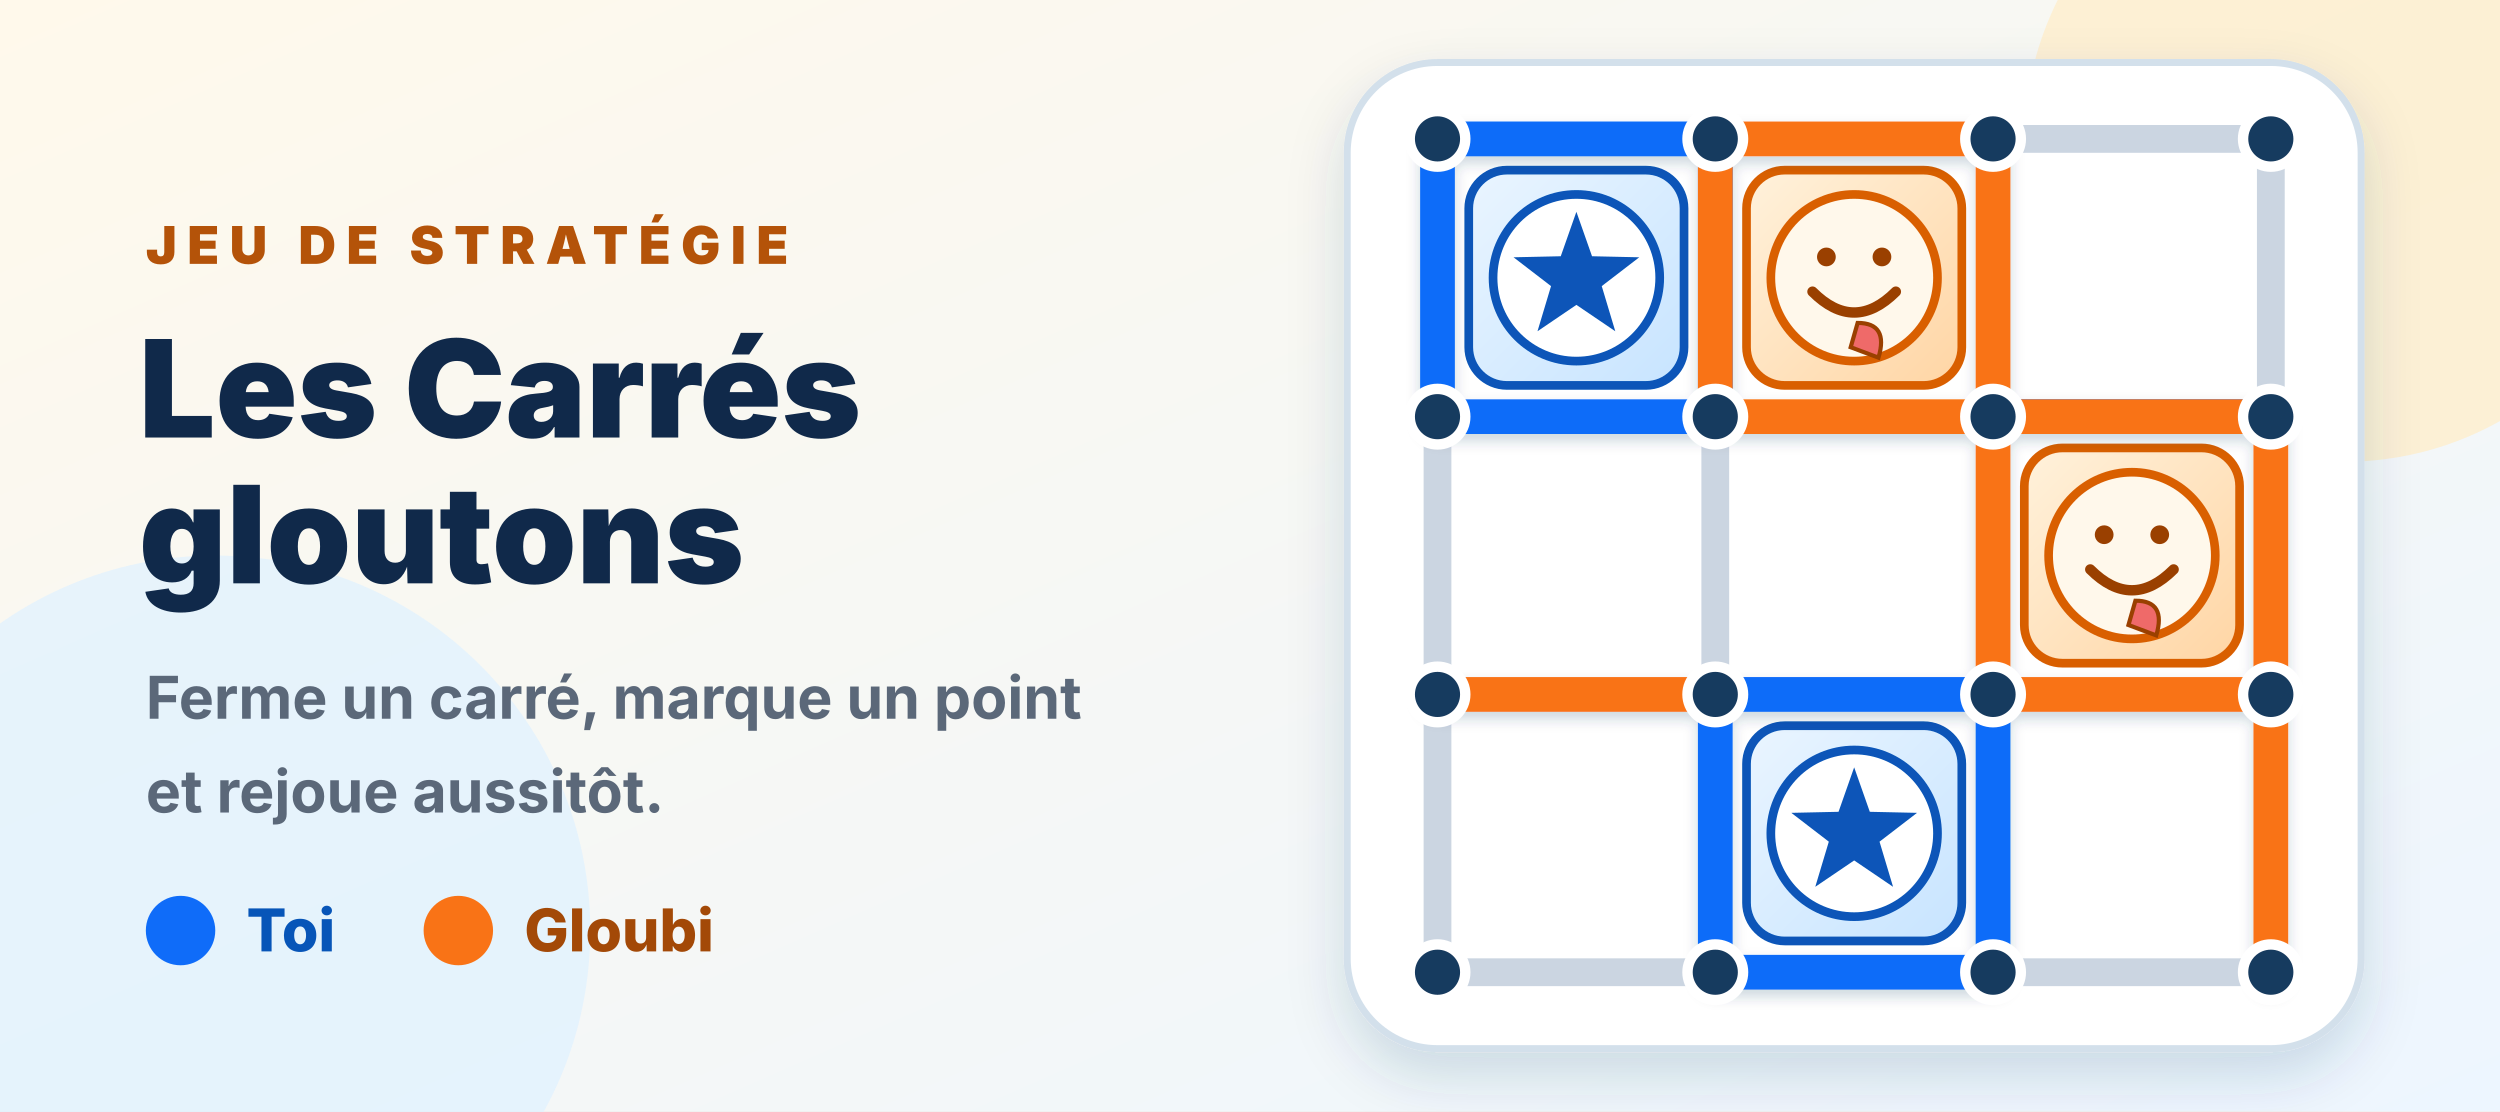
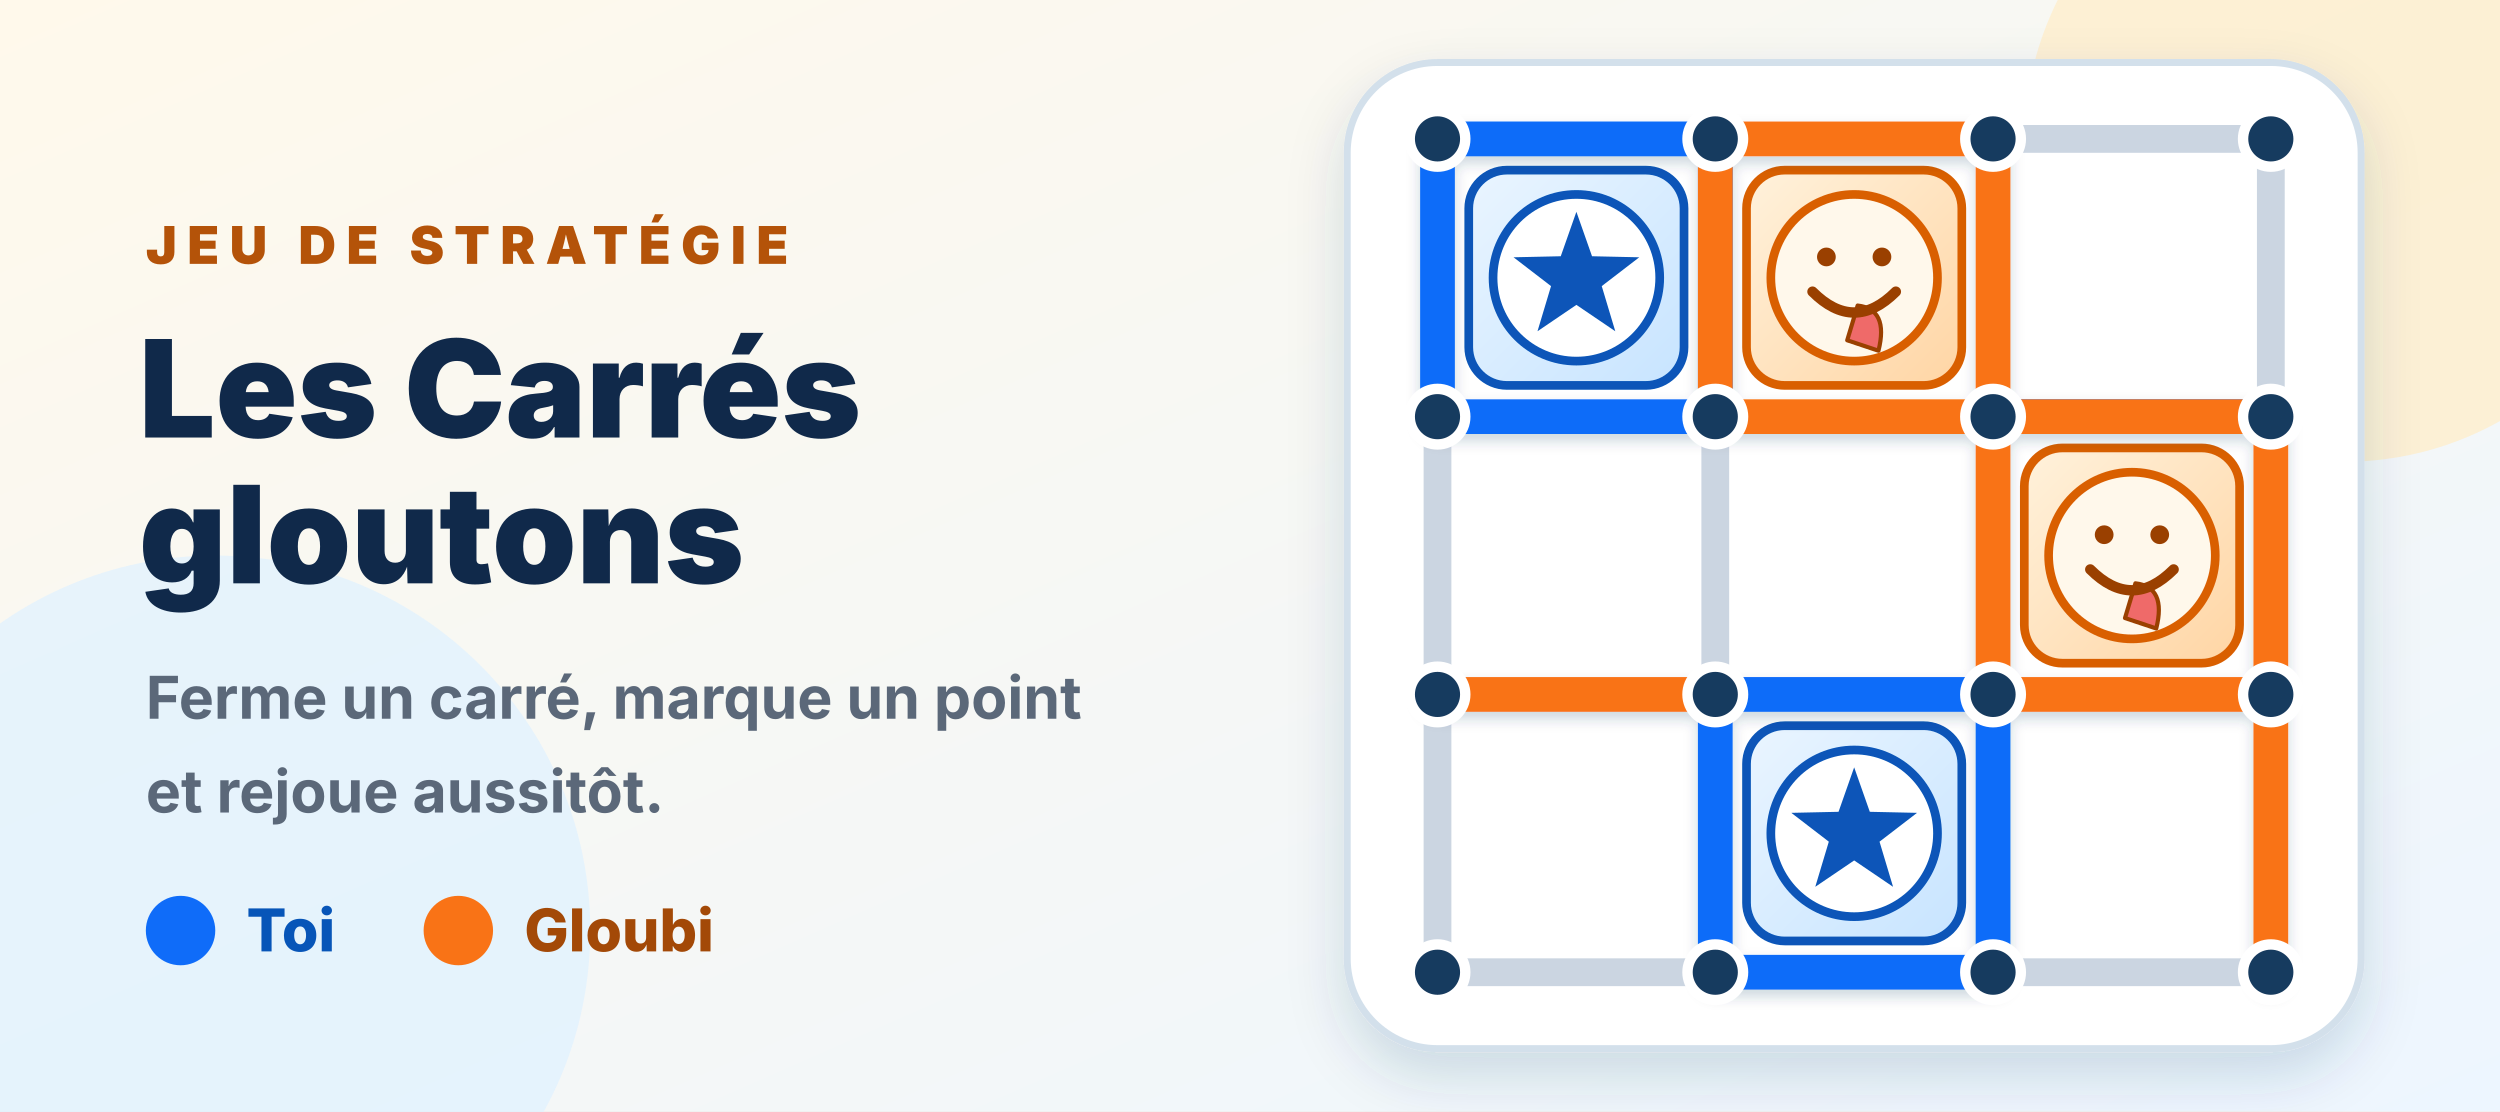
<svg xmlns="http://www.w3.org/2000/svg" width="720" height="320" viewBox="0 0 720 320" role="img" aria-labelledby="title description">
  <defs>
    <linearGradient id="background" x1="0" y1="0" x2="1" y2="1">
      <stop stop-color="#fff9eb" />
      <stop offset="1" stop-color="#edf6ff" />
    </linearGradient>
    <linearGradient id="blue-box" x1="0" y1="0" x2="1" y2="1">
      <stop stop-color="#eaf5ff" />
      <stop offset="1" stop-color="#c7e4ff" />
    </linearGradient>
    <linearGradient id="orange-box" x1="0" y1="0" x2="1" y2="1">
      <stop stop-color="#fff2dc" />
      <stop offset="1" stop-color="#ffd5a4" />
    </linearGradient>
    <filter id="card-shadow" x="-20%" y="-20%" width="140%" height="150%">
      <feDropShadow dx="0" dy="7" stdDeviation="8" flood-color="#173a5e" flood-opacity=".16" />
    </filter>
    <filter id="line-shadow" x="-30%" y="-30%" width="160%" height="160%">
      <feDropShadow dx="0" dy="2" stdDeviation="2" flood-color="#173a5e" flood-opacity=".2" />
    </filter>
  </defs>
  <rect width="720" height="320" fill="url(#background)" />
  <circle cx="62" cy="268" r="108" fill="#dff1ff" opacity=".72" />
  <circle cx="675" cy="41" r="92" fill="#ffedc8" opacity=".72" />
  <g font-family="Inter, system-ui, sans-serif">
    <text x="42" y="76" fill="#b45309" font-size="15" font-weight="850" letter-spacing="3">JEU DE STRATÉGIE</text>
    <text x="40" y="126" fill="#10294a" font-size="39" font-weight="850">Les Carrés</text>
    <text x="40" y="168" fill="#10294a" font-size="39" font-weight="850">gloutons</text>
    <text x="42" y="207" fill="#5b6879" font-size="17" font-weight="650">Ferme un carré, marque un point</text>
    <text x="42" y="234" fill="#5b6879" font-size="17" font-weight="650">et rejoue aussitôt.</text>
    <g transform="translate(42 258)">
      <circle cx="10" cy="10" r="10" fill="#0f6cf9" />
      <text x="29" y="16" fill="#0755b8" font-size="17" font-weight="800">Toi</text>
      <circle cx="90" cy="10" r="10" fill="#f97316" />
      <text x="109" y="16" fill="#a34907" font-size="17" font-weight="800">Gloubi</text>
    </g>
  </g>
  <g transform="translate(388 18)" filter="url(#card-shadow)">
    <rect x="0" y="0" width="292" height="284" rx="26" fill="#fff" stroke="#d3e0eb" stroke-width="2" />
    <g transform="translate(26 22)">
      <rect x="9" y="9" width="62" height="62" rx="11" fill="url(#blue-box)" stroke="#0755b8" stroke-width="2.5" />
      <rect x="89" y="9" width="62" height="62" rx="11" fill="url(#orange-box)" stroke="#d95f02" stroke-width="2.5" />
      <rect x="169" y="89" width="62" height="62" rx="11" fill="url(#orange-box)" stroke="#d95f02" stroke-width="2.5" />
      <rect x="89" y="169" width="62" height="62" rx="11" fill="url(#blue-box)" stroke="#0755b8" stroke-width="2.5" />
      <g fill="none" stroke="#cbd5e1" stroke-width="8" stroke-linecap="round">
        <path d="M0 0H240M0 80H240M0 160H240M0 240H240" />
        <path d="M0 0V240M80 0V240M160 0V240M240 0V240" />
      </g>
      <g fill="none" stroke-linecap="round" filter="url(#line-shadow)">
        <g stroke="#0f6cf9" stroke-width="10">
          <path d="M0 0H80M0 0V80M0 80H80M80 0V80" />
          <path d="M80 160V240M80 240H160M160 160V240M80 160H160" />
          <path d="M160 80H240" />
        </g>
        <g stroke="#f97316" stroke-width="10">
          <path d="M80 0H160M80 0V80M80 80H160M160 0V80" />
          <path d="M160 80H240M160 80V160M160 160H240M240 80V160" />
          <path d="M0 160H80M240 160V240" />
        </g>
      </g>
      <g fill="#173a5e" stroke="#fff" stroke-width="3">
        <circle cx="0" cy="0" r="8" />
        <circle cx="80" cy="0" r="8" />
        <circle cx="160" cy="0" r="8" />
        <circle cx="240" cy="0" r="8" />
        <circle cx="0" cy="80" r="8" />
        <circle cx="80" cy="80" r="8" />
        <circle cx="160" cy="80" r="8" />
        <circle cx="240" cy="80" r="8" />
        <circle cx="0" cy="160" r="8" />
        <circle cx="80" cy="160" r="8" />
        <circle cx="160" cy="160" r="8" />
        <circle cx="240" cy="160" r="8" />
        <circle cx="0" cy="240" r="8" />
        <circle cx="80" cy="240" r="8" />
        <circle cx="160" cy="240" r="8" />
        <circle cx="240" cy="240" r="8" />
      </g>
      <g aria-hidden="true">
        <g transform="translate(40 40)">
          <circle r="24" fill="#fff" stroke="#0755b8" stroke-width="2.5" />
          <polygon points="0,-19 4.5,-6.2 18.1,-5.9 7.3,2.4 11.2,15.4 0,7.8 -11.2,15.4 -7.3,2.4 -18.1,-5.9 -4.5,-6.2" fill="#0755b8" />
        </g>
        <g transform="translate(120 200)">
          <circle r="24" fill="#fff" stroke="#0755b8" stroke-width="2.5" />
          <polygon points="0,-19 4.5,-6.2 18.1,-5.9 7.3,2.4 11.2,15.4 0,7.8 -11.2,15.4 -7.3,2.4 -18.1,-5.9 -4.5,-6.2" fill="#0755b8" />
        </g>
        <g transform="translate(120 40)">
          <circle r="24" fill="#fff8eb" stroke="#d95f02" stroke-width="2.5" />
          <circle cx="-8" cy="-6" r="2.7" fill="#9a3f00" />
          <circle cx="8" cy="-6" r="2.7" fill="#9a3f00" />
+           <path d="M1 8q9 1 6 13l-9-3z" fill="#ef6a69" stroke="#9a3f00" stroke-width="1.2" stroke-linejoin="round" />
          <path d="M-12 4Q0 16 12 4" fill="none" stroke="#9a3f00" stroke-width="3" stroke-linecap="round" />
-           <path d="M1 13q9 0 6 10l-8-3z" fill="#ef6a69" stroke="#9a3f00" stroke-width="1.2" />
        </g>
        <g transform="translate(200 120)">
          <circle r="24" fill="#fff8eb" stroke="#d95f02" stroke-width="2.5" />
          <circle cx="-8" cy="-6" r="2.7" fill="#9a3f00" />
          <circle cx="8" cy="-6" r="2.7" fill="#9a3f00" />
+           <path d="M1 8q9 1 6 13l-9-3z" fill="#ef6a69" stroke="#9a3f00" stroke-width="1.2" stroke-linejoin="round" />
          <path d="M-12 4Q0 16 12 4" fill="none" stroke="#9a3f00" stroke-width="3" stroke-linecap="round" />
-           <path d="M1 13q9 0 6 10l-8-3z" fill="#ef6a69" stroke="#9a3f00" stroke-width="1.2" />
        </g>
      </g>
    </g>
  </g>
</svg>
